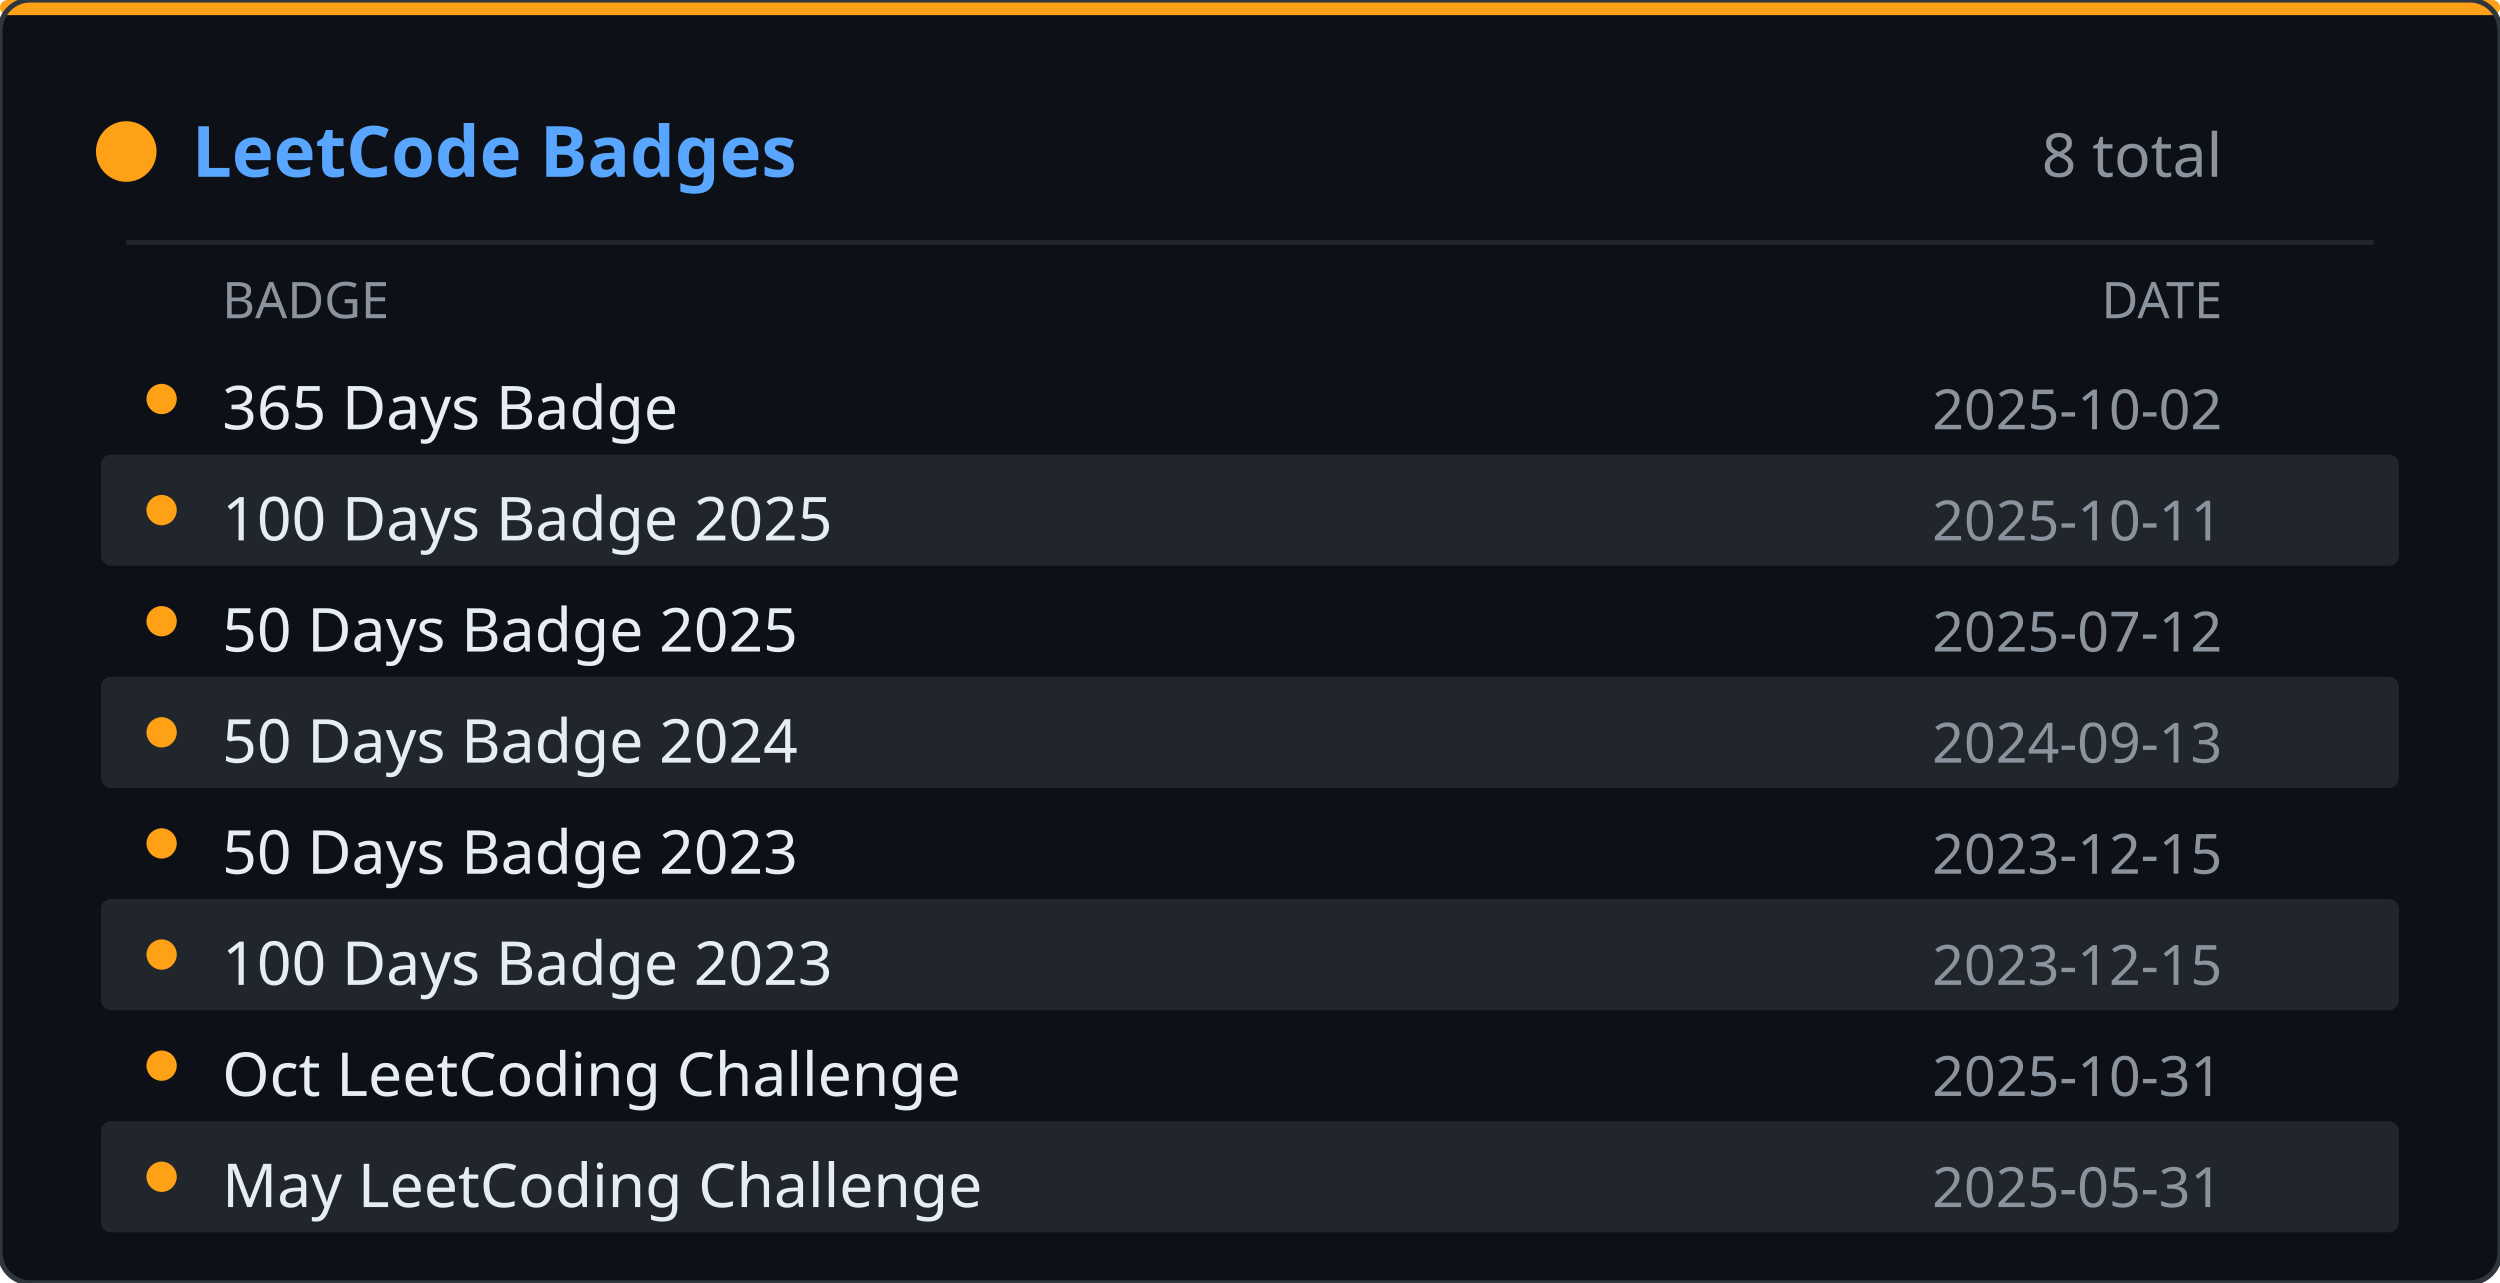
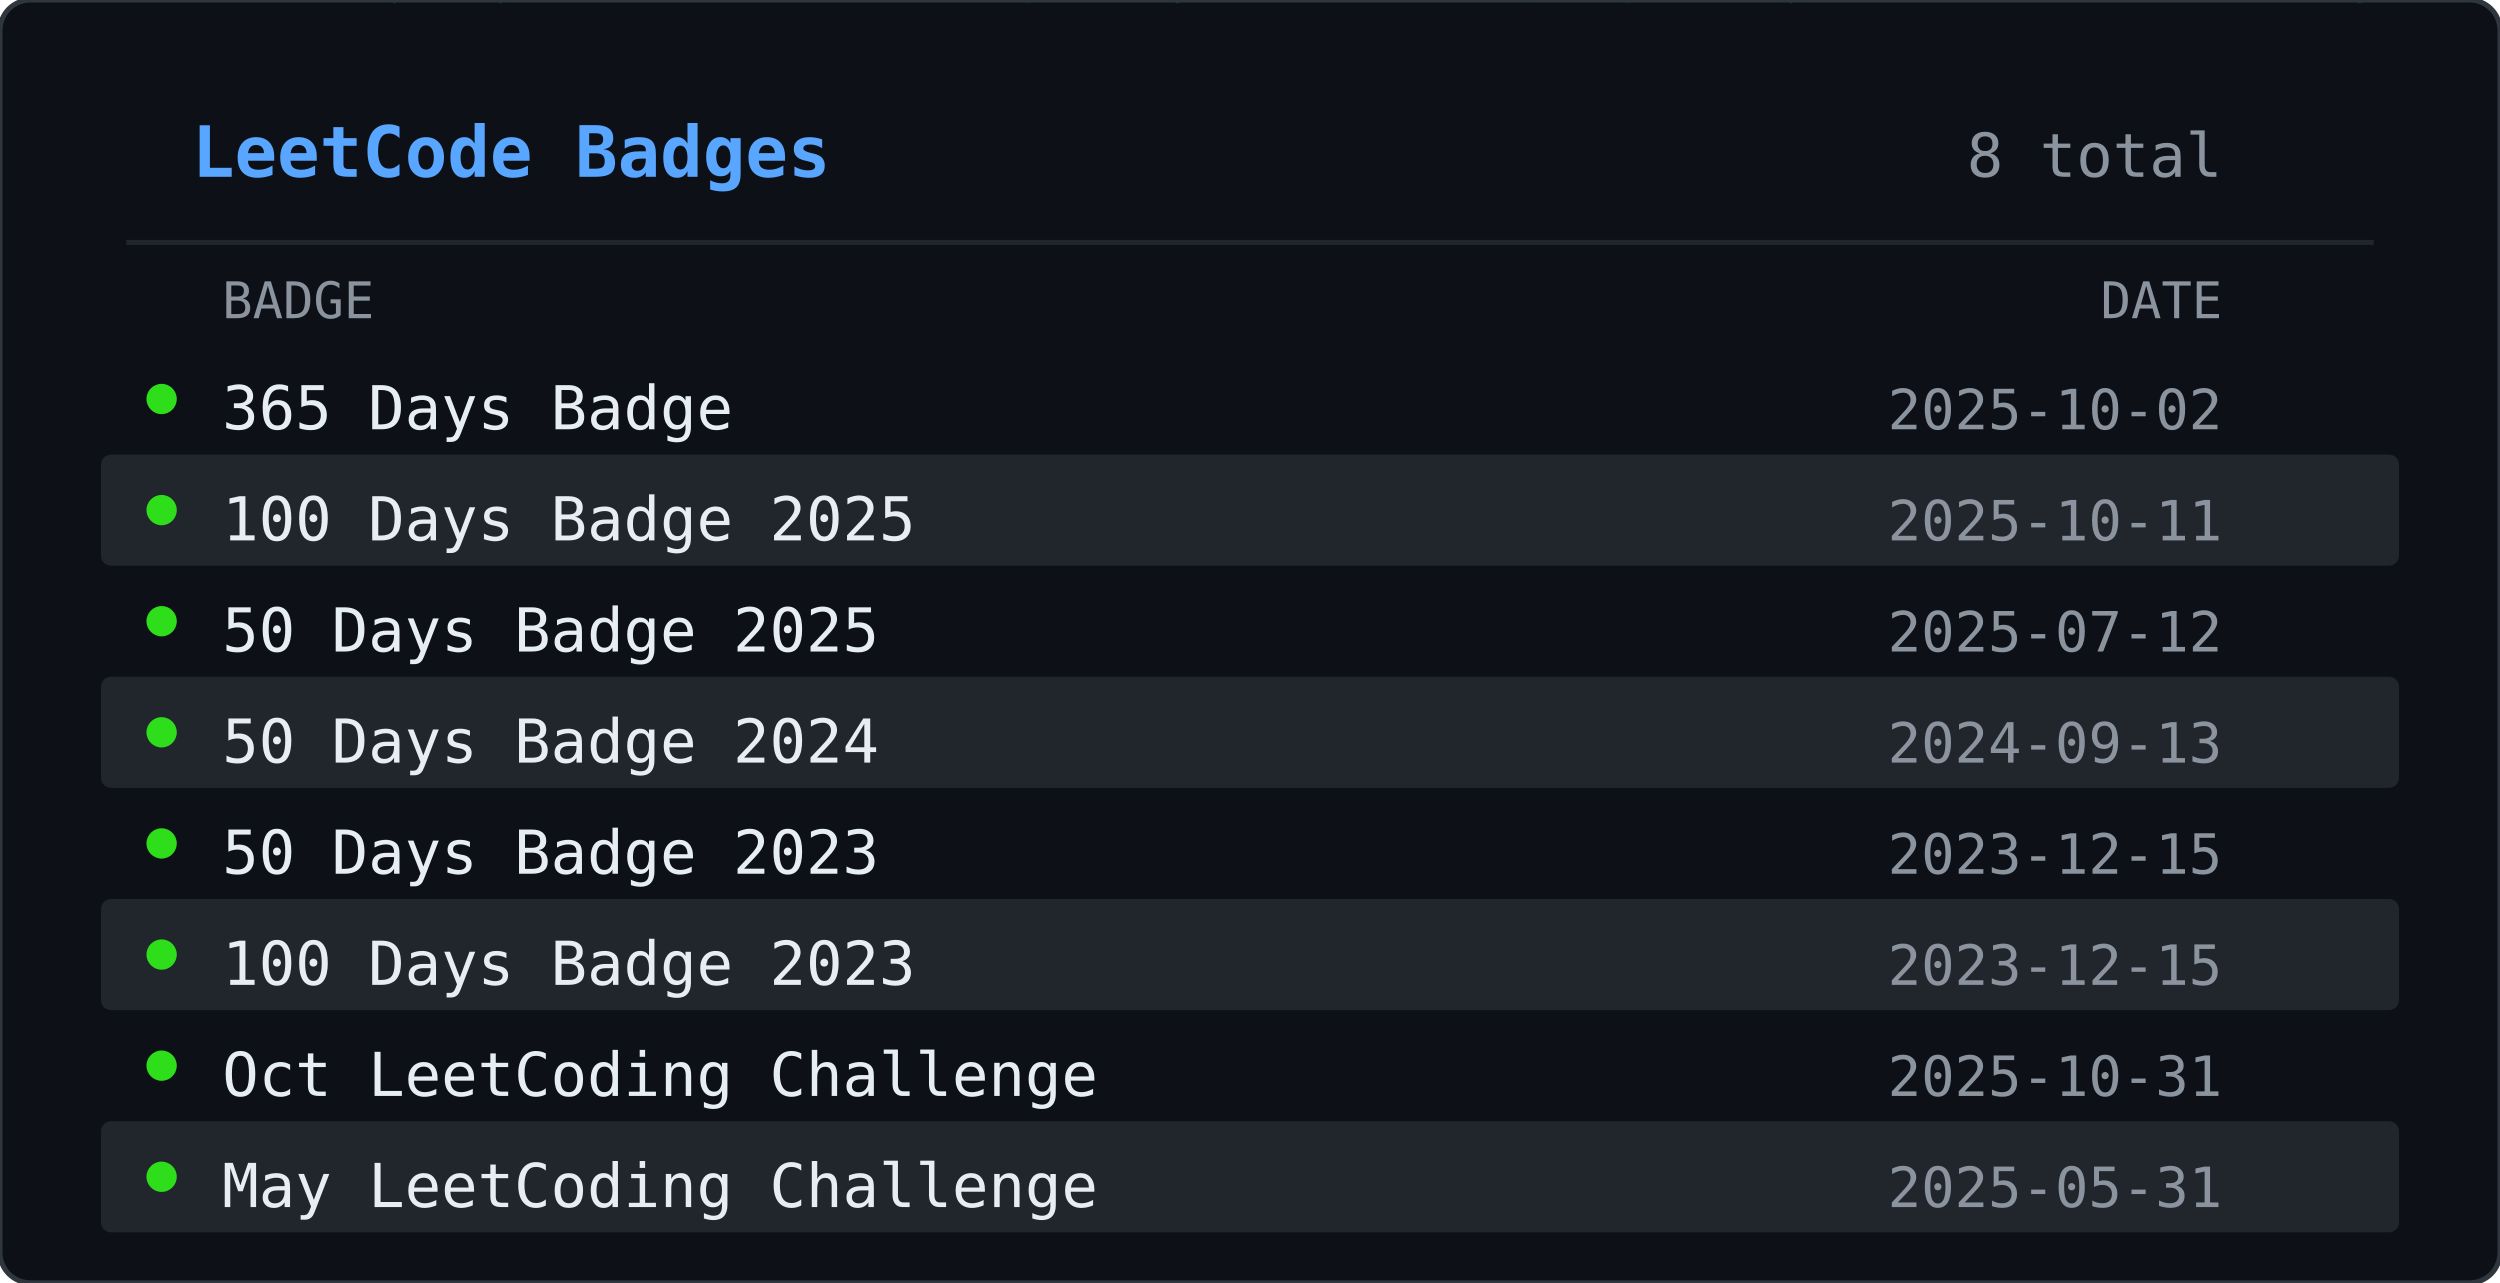
<svg xmlns="http://www.w3.org/2000/svg" width="495" height="254" viewBox="0 0 495 254">
  <defs>
    <clipPath id="lcb-clip">
      <rect width="495" height="254" rx="6" />
    </clipPath>
  </defs>
  <rect width="495" height="254" rx="6" fill="#0d1117" />
  <g clip-path="url(#lcb-clip)">
    <g opacity="0.22">
      <style>@keyframes lcb0{from{transform:translateY(-88px)}to{transform:translateY(268px)}}@keyframes lcb1{from{transform:translateY(-46px)}to{transform:translateY(268px)}}@keyframes lcb2{from{transform:translateY(-46px)}to{transform:translateY(268px)}}@keyframes lcb3{from{transform:translateY(-46px)}to{transform:translateY(268px)}}@keyframes lcb4{from{transform:translateY(-46px)}to{transform:translateY(268px)}}@keyframes lcb5{from{transform:translateY(-46px)}to{transform:translateY(268px)}}@keyframes lcb6{from{transform:translateY(-46px)}to{transform:translateY(268px)}}@keyframes lcb7{from{transform:translateY(-46px)}to{transform:translateY(268px)}}@keyframes lcb8{from{transform:translateY(-46px)}to{transform:translateY(268px)}}@keyframes lcb9{from{transform:translateY(-46px)}to{transform:translateY(268px)}}@keyframes lcb10{from{transform:translateY(-46px)}to{transform:translateY(268px)}}@keyframes lcb11{from{transform:translateY(-46px)}to{transform:translateY(268px)}}@keyframes lcb12{from{transform:translateY(-46px)}to{transform:translateY(268px)}}@keyframes lcb13{from{transform:translateY(-46px)}to{transform:translateY(268px)}}@keyframes lcb14{from{transform:translateY(-46px)}to{transform:translateY(268px)}}@keyframes lcb15{from{transform:translateY(-46px)}to{transform:translateY(268px)}}@keyframes lcb16{from{transform:translateY(-46px)}to{transform:translateY(268px)}}@keyframes lcb17{from{transform:translateY(-46px)}to{transform:translateY(268px)}}@keyframes lcb18{from{transform:translateY(-46px)}to{transform:translateY(268px)}}@keyframes lcb19{from{transform:translateY(-46px)}to{transform:translateY(268px)}}@keyframes lcb20{from{transform:translateY(-46px)}to{transform:translateY(268px)}}@keyframes lcb21{from{transform:translateY(-46px)}to{transform:translateY(268px)}}@keyframes lcb22{from{transform:translateY(-46px)}to{transform:translateY(268px)}}@keyframes lcb23{from{transform:translateY(-46px)}to{transform:translateY(268px)}}@keyframes lcb24{from{transform:translateY(-46px)}to{transform:translateY(268px)}}@keyframes lcb25{from{transform:translateY(-46px)}to{transform:translateY(268px)}}@keyframes lcb26{from{transform:translateY(-46px)}to{transform:translateY(268px)}}@keyframes lcb27{from{transform:translateY(-46px)}to{transform:translateY(268px)}}@keyframes lcb28{from{transform:translateY(-46px)}to{transform:translateY(268px)}}@keyframes lcb29{from{transform:translateY(-46px)}to{transform:translateY(268px)}}@keyframes lcb30{from{transform:translateY(-46px)}to{transform:translateY(268px)}}@keyframes lcb31{from{transform:translateY(-46px)}to{transform:translateY(268px)}}@keyframes lcb32{from{transform:translateY(-46px)}to{transform:translateY(268px)}}@keyframes lcb33{from{transform:translateY(-46px)}to{transform:translateY(268px)}}@keyframes lcb34{from{transform:translateY(-46px)}to{transform:translateY(268px)}}@keyframes lcb35{from{transform:translateY(-46px)}to{transform:translateY(268px)}}@keyframes lcb36{from{transform:translateY(-46px)}to{transform:translateY(268px)}}@keyframes lcb37{from{transform:translateY(-46px)}to{transform:translateY(268px)}}</style>
      <g style="animation:lcb0 2.91s linear infinite;animation-delay:-0.58s">
        <text x="69" y="0" font-family="monospace" font-size="12" fill="#00ff41">ｾ</text>
        <text x="69" y="-14" font-family="monospace" font-size="12" fill="#00ff41" opacity="0.86">ﾇ</text>
        <text x="69" y="-28" font-family="monospace" font-size="12" fill="#00ff41" opacity="0.71">ﾈ</text>
        <text x="69" y="-42" font-family="monospace" font-size="12" fill="#00ff41" opacity="0.57">ﾊ</text>
        <text x="69" y="-56" font-family="monospace" font-size="12" fill="#00ff41" opacity="0.43">ﾍ</text>
        <text x="69" y="-70" font-family="monospace" font-size="12" fill="#00ff41" opacity="0.29">ｫ</text>
        <text x="69" y="-84" font-family="monospace" font-size="12" fill="#00ff41" opacity="0.14">ｻ</text>
      </g>
      <g style="animation:lcb1 2.87s linear infinite;animation-delay:-2.46s">
        <text x="464" y="0" font-family="monospace" font-size="12" fill="#00ff41">0</text>
        <text x="464" y="-14" font-family="monospace" font-size="12" fill="#00ff41" opacity="0.75">ｭ</text>
        <text x="464" y="-28" font-family="monospace" font-size="12" fill="#00ff41" opacity="0.50">ﾐ</text>
        <text x="464" y="-42" font-family="monospace" font-size="12" fill="#00ff41" opacity="0.25">ｨ</text>
      </g>
      <g style="animation:lcb2 1.96s linear infinite;animation-delay:-0.92s">
        <text x="253" y="0" font-family="monospace" font-size="12" fill="#00ff41">0</text>
        <text x="253" y="-14" font-family="monospace" font-size="12" fill="#00ff41" opacity="0.75">7</text>
        <text x="253" y="-28" font-family="monospace" font-size="12" fill="#00ff41" opacity="0.50">ｶ</text>
        <text x="253" y="-42" font-family="monospace" font-size="12" fill="#00ff41" opacity="0.25">ｳ</text>
      </g>
      <g style="animation:lcb3 2.54s linear infinite;animation-delay:-0.55s">
        <text x="319" y="0" font-family="monospace" font-size="12" fill="#00ff41">ｫ</text>
        <text x="319" y="-14" font-family="monospace" font-size="12" fill="#00ff41" opacity="0.75">ﾒ</text>
        <text x="319" y="-28" font-family="monospace" font-size="12" fill="#00ff41" opacity="0.50">ｪ</text>
        <text x="319" y="-42" font-family="monospace" font-size="12" fill="#00ff41" opacity="0.25">ｲ</text>
      </g>
      <g style="animation:lcb4 2.96s linear infinite;animation-delay:-2.04s">
        <text x="395" y="0" font-family="monospace" font-size="12" fill="#00ff41">8</text>
        <text x="395" y="-14" font-family="monospace" font-size="12" fill="#00ff41" opacity="0.75">ﾜ</text>
        <text x="395" y="-28" font-family="monospace" font-size="12" fill="#00ff41" opacity="0.50">ｿ</text>
        <text x="395" y="-42" font-family="monospace" font-size="12" fill="#00ff41" opacity="0.25">ｯ</text>
      </g>
      <g style="animation:lcb5 2.38s linear infinite;animation-delay:-0.12s">
        <text x="206" y="0" font-family="monospace" font-size="12" fill="#00ff41">ｿ</text>
        <text x="206" y="-14" font-family="monospace" font-size="12" fill="#00ff41" opacity="0.75">9</text>
        <text x="206" y="-28" font-family="monospace" font-size="12" fill="#00ff41" opacity="0.50">ﾈ</text>
        <text x="206" y="-42" font-family="monospace" font-size="12" fill="#00ff41" opacity="0.25">ｮ</text>
      </g>
      <g style="animation:lcb6 2.77s linear infinite;animation-delay:-1.96s">
        <text x="230" y="0" font-family="monospace" font-size="12" fill="#00ff41">ｨ</text>
        <text x="230" y="-14" font-family="monospace" font-size="12" fill="#00ff41" opacity="0.75">ｩ</text>
        <text x="230" y="-28" font-family="monospace" font-size="12" fill="#00ff41" opacity="0.50">ﾜ</text>
        <text x="230" y="-42" font-family="monospace" font-size="12" fill="#00ff41" opacity="0.25">ﾊ</text>
      </g>
      <g style="animation:lcb7 1.68s linear infinite;animation-delay:-1.22s">
        <text x="27" y="0" font-family="monospace" font-size="12" fill="#00ff41">ｼ</text>
        <text x="27" y="-14" font-family="monospace" font-size="12" fill="#00ff41" opacity="0.75">ﾕ</text>
        <text x="27" y="-28" font-family="monospace" font-size="12" fill="#00ff41" opacity="0.50">ﾋ</text>
        <text x="27" y="-42" font-family="monospace" font-size="12" fill="#00ff41" opacity="0.25">ｷ</text>
      </g>
      <g style="animation:lcb8 2.38s linear infinite;animation-delay:-2.19s">
        <text x="351" y="0" font-family="monospace" font-size="12" fill="#00ff41">0</text>
        <text x="351" y="-14" font-family="monospace" font-size="12" fill="#00ff41" opacity="0.75">ｮ</text>
        <text x="351" y="-28" font-family="monospace" font-size="12" fill="#00ff41" opacity="0.50">ﾑ</text>
        <text x="351" y="-42" font-family="monospace" font-size="12" fill="#00ff41" opacity="0.25">ﾌ</text>
      </g>
      <g style="animation:lcb9 2.37s linear infinite;animation-delay:-1.25s">
        <text x="353" y="0" font-family="monospace" font-size="12" fill="#00ff41">ﾀ</text>
        <text x="353" y="-14" font-family="monospace" font-size="12" fill="#00ff41" opacity="0.75">ﾌ</text>
        <text x="353" y="-28" font-family="monospace" font-size="12" fill="#00ff41" opacity="0.50">ｴ</text>
        <text x="353" y="-42" font-family="monospace" font-size="12" fill="#00ff41" opacity="0.25">ｽ</text>
      </g>
      <g style="animation:lcb10 2.80s linear infinite;animation-delay:-2.48s">
        <text x="377" y="0" font-family="monospace" font-size="12" fill="#00ff41">ﾕ</text>
        <text x="377" y="-14" font-family="monospace" font-size="12" fill="#00ff41" opacity="0.75">ﾌ</text>
        <text x="377" y="-28" font-family="monospace" font-size="12" fill="#00ff41" opacity="0.50">ﾌ</text>
        <text x="377" y="-42" font-family="monospace" font-size="12" fill="#00ff41" opacity="0.25">ﾊ</text>
      </g>
      <g style="animation:lcb11 2.82s linear infinite;animation-delay:-1.83s">
        <text x="285" y="0" font-family="monospace" font-size="12" fill="#00ff41">ﾖ</text>
        <text x="285" y="-14" font-family="monospace" font-size="12" fill="#00ff41" opacity="0.75">ｺ</text>
        <text x="285" y="-28" font-family="monospace" font-size="12" fill="#00ff41" opacity="0.50">ﾄ</text>
        <text x="285" y="-42" font-family="monospace" font-size="12" fill="#00ff41" opacity="0.25">ﾇ</text>
      </g>
      <g style="animation:lcb12 1.76s linear infinite;animation-delay:-0.53s">
        <text x="97" y="0" font-family="monospace" font-size="12" fill="#00ff41">ｯ</text>
        <text x="97" y="-14" font-family="monospace" font-size="12" fill="#00ff41" opacity="0.75">ﾄ</text>
        <text x="97" y="-28" font-family="monospace" font-size="12" fill="#00ff41" opacity="0.50">ｦ</text>
        <text x="97" y="-42" font-family="monospace" font-size="12" fill="#00ff41" opacity="0.25">ﾈ</text>
      </g>
      <g style="animation:lcb13 3.01s linear infinite;animation-delay:-0.30s">
        <text x="109" y="0" font-family="monospace" font-size="12" fill="#00ff41">ﾑ</text>
        <text x="109" y="-14" font-family="monospace" font-size="12" fill="#00ff41" opacity="0.75">ﾏ</text>
        <text x="109" y="-28" font-family="monospace" font-size="12" fill="#00ff41" opacity="0.50">ﾁ</text>
        <text x="109" y="-42" font-family="monospace" font-size="12" fill="#00ff41" opacity="0.25">6</text>
      </g>
      <g style="animation:lcb14 2.14s linear infinite;animation-delay:-0.99s">
        <text x="387" y="0" font-family="monospace" font-size="12" fill="#00ff41">ﾂ</text>
        <text x="387" y="-14" font-family="monospace" font-size="12" fill="#00ff41" opacity="0.75">ｯ</text>
        <text x="387" y="-28" font-family="monospace" font-size="12" fill="#00ff41" opacity="0.50">ﾝ</text>
        <text x="387" y="-42" font-family="monospace" font-size="12" fill="#00ff41" opacity="0.25">7</text>
      </g>
      <g style="animation:lcb15 2.05s linear infinite;animation-delay:-1.74s">
        <text x="361" y="0" font-family="monospace" font-size="12" fill="#00ff41">ｸ</text>
        <text x="361" y="-14" font-family="monospace" font-size="12" fill="#00ff41" opacity="0.75">ﾛ</text>
        <text x="361" y="-28" font-family="monospace" font-size="12" fill="#00ff41" opacity="0.50">ｲ</text>
        <text x="361" y="-42" font-family="monospace" font-size="12" fill="#00ff41" opacity="0.25">ﾐ</text>
      </g>
      <g style="animation:lcb16 1.84s linear infinite;animation-delay:-0.65s">
        <text x="68" y="0" font-family="monospace" font-size="12" fill="#00ff41">ﾘ</text>
        <text x="68" y="-14" font-family="monospace" font-size="12" fill="#00ff41" opacity="0.75">ﾁ</text>
        <text x="68" y="-28" font-family="monospace" font-size="12" fill="#00ff41" opacity="0.50">ﾑ</text>
        <text x="68" y="-42" font-family="monospace" font-size="12" fill="#00ff41" opacity="0.25">ﾂ</text>
      </g>
      <g style="animation:lcb17 2.22s linear infinite;animation-delay:-0.81s">
        <text x="399" y="0" font-family="monospace" font-size="12" fill="#00ff41">5</text>
        <text x="399" y="-14" font-family="monospace" font-size="12" fill="#00ff41" opacity="0.75">ｨ</text>
        <text x="399" y="-28" font-family="monospace" font-size="12" fill="#00ff41" opacity="0.50">ｼ</text>
        <text x="399" y="-42" font-family="monospace" font-size="12" fill="#00ff41" opacity="0.25">ﾆ</text>
      </g>
      <g style="animation:lcb18 2.97s linear infinite;animation-delay:-2.46s">
        <text x="183" y="0" font-family="monospace" font-size="12" fill="#00ff41">ｸ</text>
        <text x="183" y="-14" font-family="monospace" font-size="12" fill="#00ff41" opacity="0.75">2</text>
        <text x="183" y="-28" font-family="monospace" font-size="12" fill="#00ff41" opacity="0.50">9</text>
        <text x="183" y="-42" font-family="monospace" font-size="12" fill="#00ff41" opacity="0.25">ﾍ</text>
      </g>
      <g style="animation:lcb19 1.94s linear infinite;animation-delay:-1.79s">
        <text x="134" y="0" font-family="monospace" font-size="12" fill="#00ff41">ﾃ</text>
        <text x="134" y="-14" font-family="monospace" font-size="12" fill="#00ff41" opacity="0.75">6</text>
        <text x="134" y="-28" font-family="monospace" font-size="12" fill="#00ff41" opacity="0.50">ｼ</text>
        <text x="134" y="-42" font-family="monospace" font-size="12" fill="#00ff41" opacity="0.25">ﾉ</text>
      </g>
      <g style="animation:lcb20 2.68s linear infinite;animation-delay:-0.27s">
        <text x="201" y="0" font-family="monospace" font-size="12" fill="#00ff41">ｩ</text>
        <text x="201" y="-14" font-family="monospace" font-size="12" fill="#00ff41" opacity="0.75">8</text>
        <text x="201" y="-28" font-family="monospace" font-size="12" fill="#00ff41" opacity="0.50">ﾘ</text>
        <text x="201" y="-42" font-family="monospace" font-size="12" fill="#00ff41" opacity="0.25">ﾄ</text>
      </g>
      <g style="animation:lcb21 3.20s linear infinite;animation-delay:-1.43s">
        <text x="76" y="0" font-family="monospace" font-size="12" fill="#00ff41">ｯ</text>
        <text x="76" y="-14" font-family="monospace" font-size="12" fill="#00ff41" opacity="0.75">ﾜ</text>
        <text x="76" y="-28" font-family="monospace" font-size="12" fill="#00ff41" opacity="0.50">ｬ</text>
        <text x="76" y="-42" font-family="monospace" font-size="12" fill="#00ff41" opacity="0.25">0</text>
      </g>
      <g style="animation:lcb22 3.06s linear infinite;animation-delay:-2.65s">
        <text x="390" y="0" font-family="monospace" font-size="12" fill="#00ff41">ｿ</text>
        <text x="390" y="-14" font-family="monospace" font-size="12" fill="#00ff41" opacity="0.75">ｻ</text>
        <text x="390" y="-28" font-family="monospace" font-size="12" fill="#00ff41" opacity="0.50">ｶ</text>
        <text x="390" y="-42" font-family="monospace" font-size="12" fill="#00ff41" opacity="0.25">ﾁ</text>
      </g>
      <g style="animation:lcb23 2.08s linear infinite;animation-delay:-0.61s">
        <text x="229" y="0" font-family="monospace" font-size="12" fill="#00ff41">ﾖ</text>
        <text x="229" y="-14" font-family="monospace" font-size="12" fill="#00ff41" opacity="0.75">ﾄ</text>
        <text x="229" y="-28" font-family="monospace" font-size="12" fill="#00ff41" opacity="0.50">ｷ</text>
        <text x="229" y="-42" font-family="monospace" font-size="12" fill="#00ff41" opacity="0.25">ﾙ</text>
      </g>
      <g style="animation:lcb24 3.06s linear infinite;animation-delay:-2.26s">
        <text x="124" y="0" font-family="monospace" font-size="12" fill="#00ff41">ﾜ</text>
        <text x="124" y="-14" font-family="monospace" font-size="12" fill="#00ff41" opacity="0.75">ﾘ</text>
        <text x="124" y="-28" font-family="monospace" font-size="12" fill="#00ff41" opacity="0.50">ﾉ</text>
        <text x="124" y="-42" font-family="monospace" font-size="12" fill="#00ff41" opacity="0.25">ﾏ</text>
      </g>
      <g style="animation:lcb25 3.03s linear infinite;animation-delay:-2.87s">
        <text x="301" y="0" font-family="monospace" font-size="12" fill="#00ff41">ﾌ</text>
        <text x="301" y="-14" font-family="monospace" font-size="12" fill="#00ff41" opacity="0.75">ｿ</text>
        <text x="301" y="-28" font-family="monospace" font-size="12" fill="#00ff41" opacity="0.50">ﾗ</text>
        <text x="301" y="-42" font-family="monospace" font-size="12" fill="#00ff41" opacity="0.25">ﾃ</text>
      </g>
      <g style="animation:lcb26 1.70s linear infinite;animation-delay:-1.17s">
        <text x="13" y="0" font-family="monospace" font-size="12" fill="#00ff41">ｪ</text>
        <text x="13" y="-14" font-family="monospace" font-size="12" fill="#00ff41" opacity="0.75">ﾕ</text>
        <text x="13" y="-28" font-family="monospace" font-size="12" fill="#00ff41" opacity="0.50">4</text>
        <text x="13" y="-42" font-family="monospace" font-size="12" fill="#00ff41" opacity="0.25">ﾄ</text>
      </g>
      <g style="animation:lcb27 2.23s linear infinite;animation-delay:-1.57s">
        <text x="288" y="0" font-family="monospace" font-size="12" fill="#00ff41">ﾔ</text>
        <text x="288" y="-14" font-family="monospace" font-size="12" fill="#00ff41" opacity="0.75">ｩ</text>
        <text x="288" y="-28" font-family="monospace" font-size="12" fill="#00ff41" opacity="0.50">ｵ</text>
        <text x="288" y="-42" font-family="monospace" font-size="12" fill="#00ff41" opacity="0.25">6</text>
      </g>
      <g style="animation:lcb28 2.87s linear infinite;animation-delay:-1.41s">
        <text x="363" y="0" font-family="monospace" font-size="12" fill="#00ff41">ｺ</text>
        <text x="363" y="-14" font-family="monospace" font-size="12" fill="#00ff41" opacity="0.75">ｯ</text>
        <text x="363" y="-28" font-family="monospace" font-size="12" fill="#00ff41" opacity="0.50">ﾂ</text>
        <text x="363" y="-42" font-family="monospace" font-size="12" fill="#00ff41" opacity="0.25">ﾑ</text>
      </g>
      <g style="animation:lcb29 1.98s linear infinite;animation-delay:-0.89s">
        <text x="132" y="0" font-family="monospace" font-size="12" fill="#00ff41">ﾚ</text>
        <text x="132" y="-14" font-family="monospace" font-size="12" fill="#00ff41" opacity="0.75">ﾃ</text>
        <text x="132" y="-28" font-family="monospace" font-size="12" fill="#00ff41" opacity="0.50">ｫ</text>
        <text x="132" y="-42" font-family="monospace" font-size="12" fill="#00ff41" opacity="0.25">ｨ</text>
      </g>
      <g style="animation:lcb30 2.98s linear infinite;animation-delay:-1.47s">
        <text x="355" y="0" font-family="monospace" font-size="12" fill="#00ff41">ｦ</text>
        <text x="355" y="-14" font-family="monospace" font-size="12" fill="#00ff41" opacity="0.75">4</text>
        <text x="355" y="-28" font-family="monospace" font-size="12" fill="#00ff41" opacity="0.50">1</text>
        <text x="355" y="-42" font-family="monospace" font-size="12" fill="#00ff41" opacity="0.25">ﾑ</text>
      </g>
      <g style="animation:lcb31 2.24s linear infinite;animation-delay:-1.55s">
        <text x="328" y="0" font-family="monospace" font-size="12" fill="#00ff41">9</text>
        <text x="328" y="-14" font-family="monospace" font-size="12" fill="#00ff41" opacity="0.75">ｨ</text>
        <text x="328" y="-28" font-family="monospace" font-size="12" fill="#00ff41" opacity="0.50">0</text>
        <text x="328" y="-42" font-family="monospace" font-size="12" fill="#00ff41" opacity="0.25">ﾁ</text>
      </g>
      <g style="animation:lcb32 3.05s linear infinite;animation-delay:-1.15s">
        <text x="464" y="0" font-family="monospace" font-size="12" fill="#00ff41">ｨ</text>
        <text x="464" y="-14" font-family="monospace" font-size="12" fill="#00ff41" opacity="0.75">2</text>
        <text x="464" y="-28" font-family="monospace" font-size="12" fill="#00ff41" opacity="0.50">ｧ</text>
        <text x="464" y="-42" font-family="monospace" font-size="12" fill="#00ff41" opacity="0.25">ﾔ</text>
      </g>
      <g style="animation:lcb33 2.98s linear infinite;animation-delay:-2.44s">
        <text x="393" y="0" font-family="monospace" font-size="12" fill="#00ff41">ﾑ</text>
        <text x="393" y="-14" font-family="monospace" font-size="12" fill="#00ff41" opacity="0.75">ﾕ</text>
        <text x="393" y="-28" font-family="monospace" font-size="12" fill="#00ff41" opacity="0.50">ｩ</text>
        <text x="393" y="-42" font-family="monospace" font-size="12" fill="#00ff41" opacity="0.25">ｬ</text>
      </g>
      <g style="animation:lcb34 2.87s linear infinite;animation-delay:-2.36s">
        <text x="320" y="0" font-family="monospace" font-size="12" fill="#00ff41">ｩ</text>
        <text x="320" y="-14" font-family="monospace" font-size="12" fill="#00ff41" opacity="0.75">5</text>
        <text x="320" y="-28" font-family="monospace" font-size="12" fill="#00ff41" opacity="0.50">ｵ</text>
        <text x="320" y="-42" font-family="monospace" font-size="12" fill="#00ff41" opacity="0.25">ｩ</text>
      </g>
      <g style="animation:lcb35 2.15s linear infinite;animation-delay:-1.60s">
        <text x="137" y="0" font-family="monospace" font-size="12" fill="#00ff41">ﾘ</text>
        <text x="137" y="-14" font-family="monospace" font-size="12" fill="#00ff41" opacity="0.75">ﾁ</text>
        <text x="137" y="-28" font-family="monospace" font-size="12" fill="#00ff41" opacity="0.50">ｷ</text>
        <text x="137" y="-42" font-family="monospace" font-size="12" fill="#00ff41" opacity="0.25">ﾅ</text>
      </g>
      <g style="animation:lcb36 2.78s linear infinite;animation-delay:-1.41s">
        <text x="308" y="0" font-family="monospace" font-size="12" fill="#00ff41">ﾙ</text>
        <text x="308" y="-14" font-family="monospace" font-size="12" fill="#00ff41" opacity="0.75">ﾔ</text>
        <text x="308" y="-28" font-family="monospace" font-size="12" fill="#00ff41" opacity="0.50">ﾀ</text>
        <text x="308" y="-42" font-family="monospace" font-size="12" fill="#00ff41" opacity="0.25">ｲ</text>
      </g>
      <g style="animation:lcb37 1.51s linear infinite;animation-delay:-1.38s">
        <text x="198" y="0" font-family="monospace" font-size="12" fill="#00ff41">ﾜ</text>
        <text x="198" y="-14" font-family="monospace" font-size="12" fill="#00ff41" opacity="0.75">ﾉ</text>
        <text x="198" y="-28" font-family="monospace" font-size="12" fill="#00ff41" opacity="0.50">ｾ</text>
        <text x="198" y="-42" font-family="monospace" font-size="12" fill="#00ff41" opacity="0.25">ｪ</text>
      </g>
    </g>
  </g>
-   <rect width="495" height="3" rx="1.5" fill="#ffa116" />
  <rect width="495" height="254" rx="6" fill="none" stroke="#30363d" stroke-width="1" />
-   <circle cx="25" cy="30" r="6" fill="#ffa116" />
-   <text x="38" y="35" font-family="'Segoe UI',Ubuntu,sans-serif" font-size="14" font-weight="600" fill="#58a6ff">LeetCode Badges</text>
-   <text x="440" y="35" text-anchor="end" font-family="'Segoe UI',Ubuntu,sans-serif" font-size="12" fill="#8b949e">8 total</text>
+   <text x="38" y="35" font-family="monospace" font-size="14" font-weight="600" fill="#58a6ff">LeetCode Badges</text>
+   <text x="440" y="35" text-anchor="end" font-family="monospace" font-size="12" fill="#8b949e">8 total</text>
  <line x1="25" y1="48" x2="470" y2="48" stroke="#21262d" stroke-width="1" />
-   <text x="44" y="63" font-family="'Segoe UI',Ubuntu,sans-serif" font-size="10" fill="#8b949e">BADGE</text>
-   <text x="440" y="63" text-anchor="end" font-family="'Segoe UI',Ubuntu,sans-serif" font-size="10" fill="#8b949e">DATE</text>
+   <text x="44" y="63" font-family="monospace" font-size="10" fill="#8b949e">BADGE</text>
+   <text x="440" y="63" text-anchor="end" font-family="monospace" font-size="10" fill="#8b949e">DATE</text>
  <rect x="20" y="68" width="455" height="22" fill="none" rx="2" />
-   <circle cx="32" cy="79" r="3" fill="#ffa116" />
-   <text x="44" y="85" font-family="'Segoe UI',Ubuntu,sans-serif" font-size="12" fill="#e6edf3">365 Days Badge</text>
-   <text x="440" y="85" text-anchor="end" font-family="'Segoe UI',Ubuntu,sans-serif" font-size="11" fill="#8b949e">2025-10-02</text>
+   <circle cx="32" cy="79" r="3" fill="#2fde1b" />
+   <text x="44" y="85" font-family="monospace" font-size="12" fill="#e6edf3">365 Days Badge</text>
+   <text x="440" y="85" text-anchor="end" font-family="monospace" font-size="11" fill="#8b949e">2025-10-02</text>
  <rect x="20" y="90" width="455" height="22" fill="#21262d" rx="2" />
-   <circle cx="32" cy="101" r="3" fill="#ffa116" />
-   <text x="44" y="107" font-family="'Segoe UI',Ubuntu,sans-serif" font-size="12" fill="#e6edf3">100 Days Badge 2025</text>
-   <text x="440" y="107" text-anchor="end" font-family="'Segoe UI',Ubuntu,sans-serif" font-size="11" fill="#8b949e">2025-10-11</text>
+   <circle cx="32" cy="101" r="3" fill="#2fde1b" />
+   <text x="44" y="107" font-family="monospace" font-size="12" fill="#e6edf3">100 Days Badge 2025</text>
+   <text x="440" y="107" text-anchor="end" font-family="monospace" font-size="11" fill="#8b949e">2025-10-11</text>
  <rect x="20" y="112" width="455" height="22" fill="none" rx="2" />
-   <circle cx="32" cy="123" r="3" fill="#ffa116" />
-   <text x="44" y="129" font-family="'Segoe UI',Ubuntu,sans-serif" font-size="12" fill="#e6edf3">50 Days Badge 2025</text>
-   <text x="440" y="129" text-anchor="end" font-family="'Segoe UI',Ubuntu,sans-serif" font-size="11" fill="#8b949e">2025-07-12</text>
+   <circle cx="32" cy="123" r="3" fill="#2fde1b" />
+   <text x="44" y="129" font-family="monospace" font-size="12" fill="#e6edf3">50 Days Badge 2025</text>
+   <text x="440" y="129" text-anchor="end" font-family="monospace" font-size="11" fill="#8b949e">2025-07-12</text>
  <rect x="20" y="134" width="455" height="22" fill="#21262d" rx="2" />
-   <circle cx="32" cy="145" r="3" fill="#ffa116" />
-   <text x="44" y="151" font-family="'Segoe UI',Ubuntu,sans-serif" font-size="12" fill="#e6edf3">50 Days Badge 2024</text>
-   <text x="440" y="151" text-anchor="end" font-family="'Segoe UI',Ubuntu,sans-serif" font-size="11" fill="#8b949e">2024-09-13</text>
+   <circle cx="32" cy="145" r="3" fill="#2fde1b" />
+   <text x="44" y="151" font-family="monospace" font-size="12" fill="#e6edf3">50 Days Badge 2024</text>
+   <text x="440" y="151" text-anchor="end" font-family="monospace" font-size="11" fill="#8b949e">2024-09-13</text>
  <rect x="20" y="156" width="455" height="22" fill="none" rx="2" />
-   <circle cx="32" cy="167" r="3" fill="#ffa116" />
-   <text x="44" y="173" font-family="'Segoe UI',Ubuntu,sans-serif" font-size="12" fill="#e6edf3">50 Days Badge 2023</text>
-   <text x="440" y="173" text-anchor="end" font-family="'Segoe UI',Ubuntu,sans-serif" font-size="11" fill="#8b949e">2023-12-15</text>
+   <circle cx="32" cy="167" r="3" fill="#2fde1b" />
+   <text x="44" y="173" font-family="monospace" font-size="12" fill="#e6edf3">50 Days Badge 2023</text>
+   <text x="440" y="173" text-anchor="end" font-family="monospace" font-size="11" fill="#8b949e">2023-12-15</text>
  <rect x="20" y="178" width="455" height="22" fill="#21262d" rx="2" />
-   <circle cx="32" cy="189" r="3" fill="#ffa116" />
-   <text x="44" y="195" font-family="'Segoe UI',Ubuntu,sans-serif" font-size="12" fill="#e6edf3">100 Days Badge 2023</text>
-   <text x="440" y="195" text-anchor="end" font-family="'Segoe UI',Ubuntu,sans-serif" font-size="11" fill="#8b949e">2023-12-15</text>
+   <circle cx="32" cy="189" r="3" fill="#2fde1b" />
+   <text x="44" y="195" font-family="monospace" font-size="12" fill="#e6edf3">100 Days Badge 2023</text>
+   <text x="440" y="195" text-anchor="end" font-family="monospace" font-size="11" fill="#8b949e">2023-12-15</text>
  <rect x="20" y="200" width="455" height="22" fill="none" rx="2" />
-   <circle cx="32" cy="211" r="3" fill="#ffa116" />
-   <text x="44" y="217" font-family="'Segoe UI',Ubuntu,sans-serif" font-size="12" fill="#e6edf3">Oct LeetCoding Challenge</text>
-   <text x="440" y="217" text-anchor="end" font-family="'Segoe UI',Ubuntu,sans-serif" font-size="11" fill="#8b949e">2025-10-31</text>
+   <circle cx="32" cy="211" r="3" fill="#2fde1b" />
+   <text x="44" y="217" font-family="monospace" font-size="12" fill="#e6edf3">Oct LeetCoding Challenge</text>
+   <text x="440" y="217" text-anchor="end" font-family="monospace" font-size="11" fill="#8b949e">2025-10-31</text>
  <rect x="20" y="222" width="455" height="22" fill="#21262d" rx="2" />
-   <circle cx="32" cy="233" r="3" fill="#ffa116" />
-   <text x="44" y="239" font-family="'Segoe UI',Ubuntu,sans-serif" font-size="12" fill="#e6edf3">May LeetCoding Challenge</text>
-   <text x="440" y="239" text-anchor="end" font-family="'Segoe UI',Ubuntu,sans-serif" font-size="11" fill="#8b949e">2025-05-31</text>
+   <circle cx="32" cy="233" r="3" fill="#2fde1b" />
+   <text x="44" y="239" font-family="monospace" font-size="12" fill="#e6edf3">May LeetCoding Challenge</text>
+   <text x="440" y="239" text-anchor="end" font-family="monospace" font-size="11" fill="#8b949e">2025-05-31</text>
</svg>
